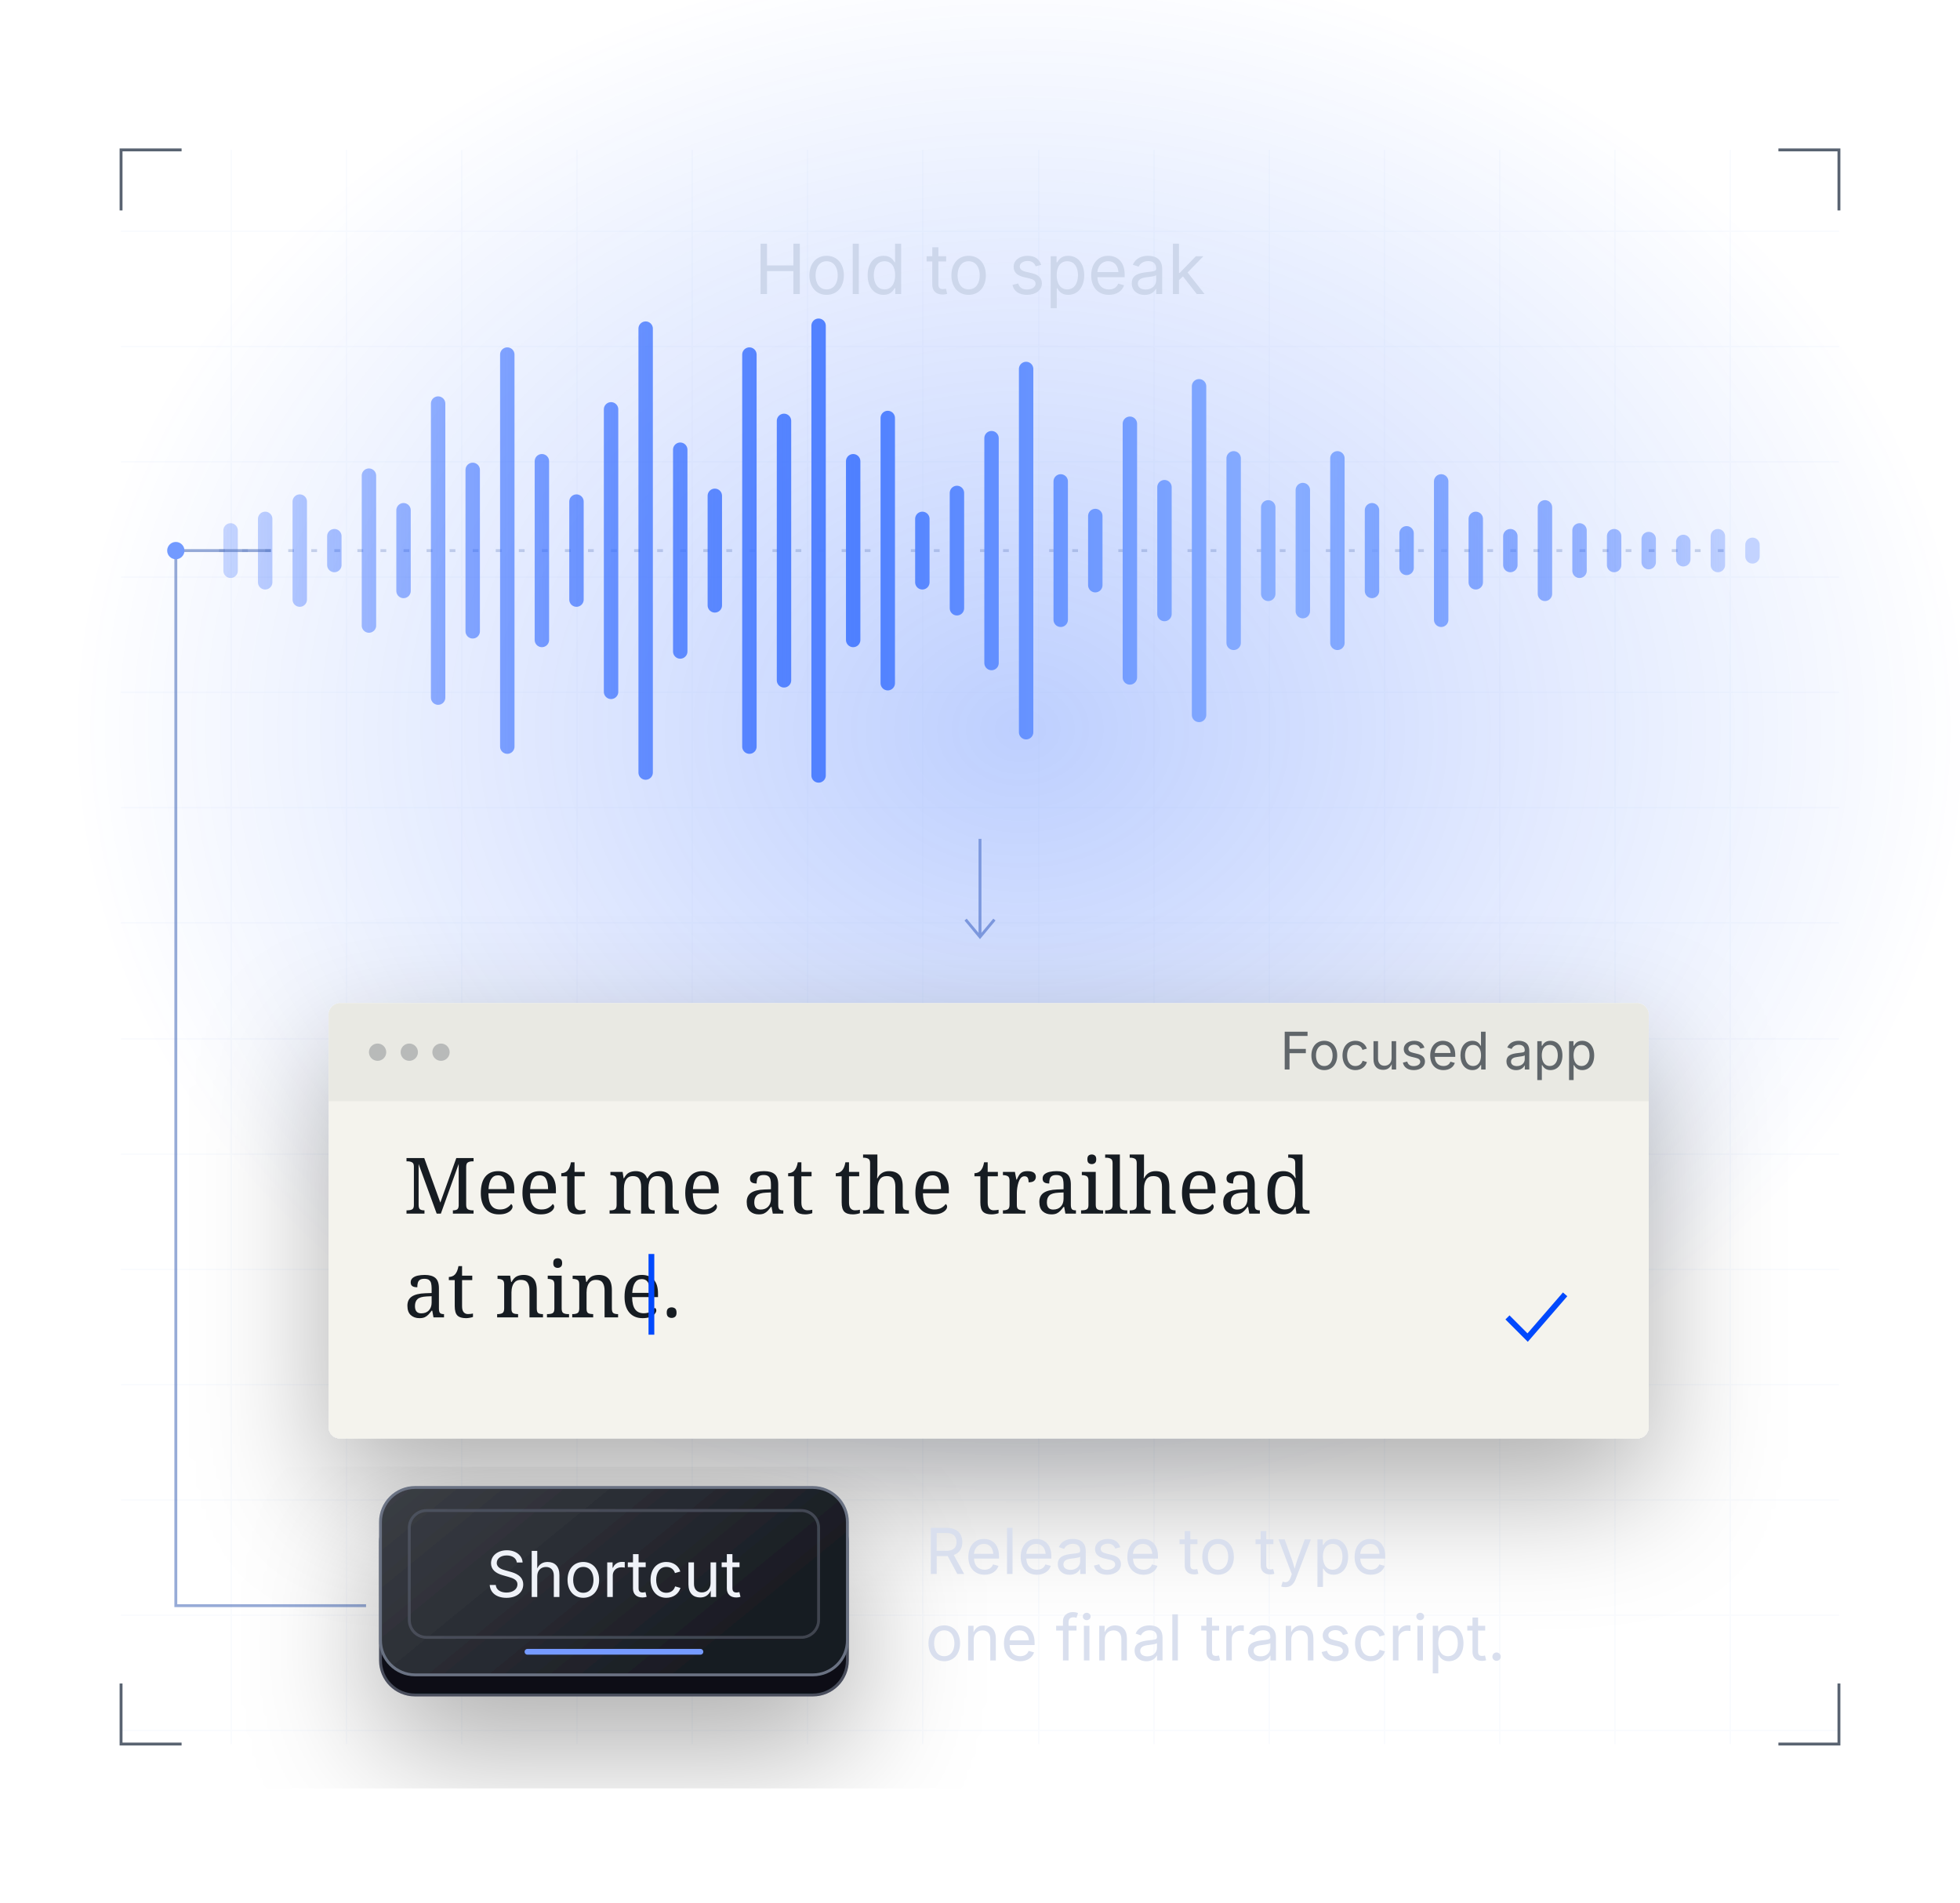
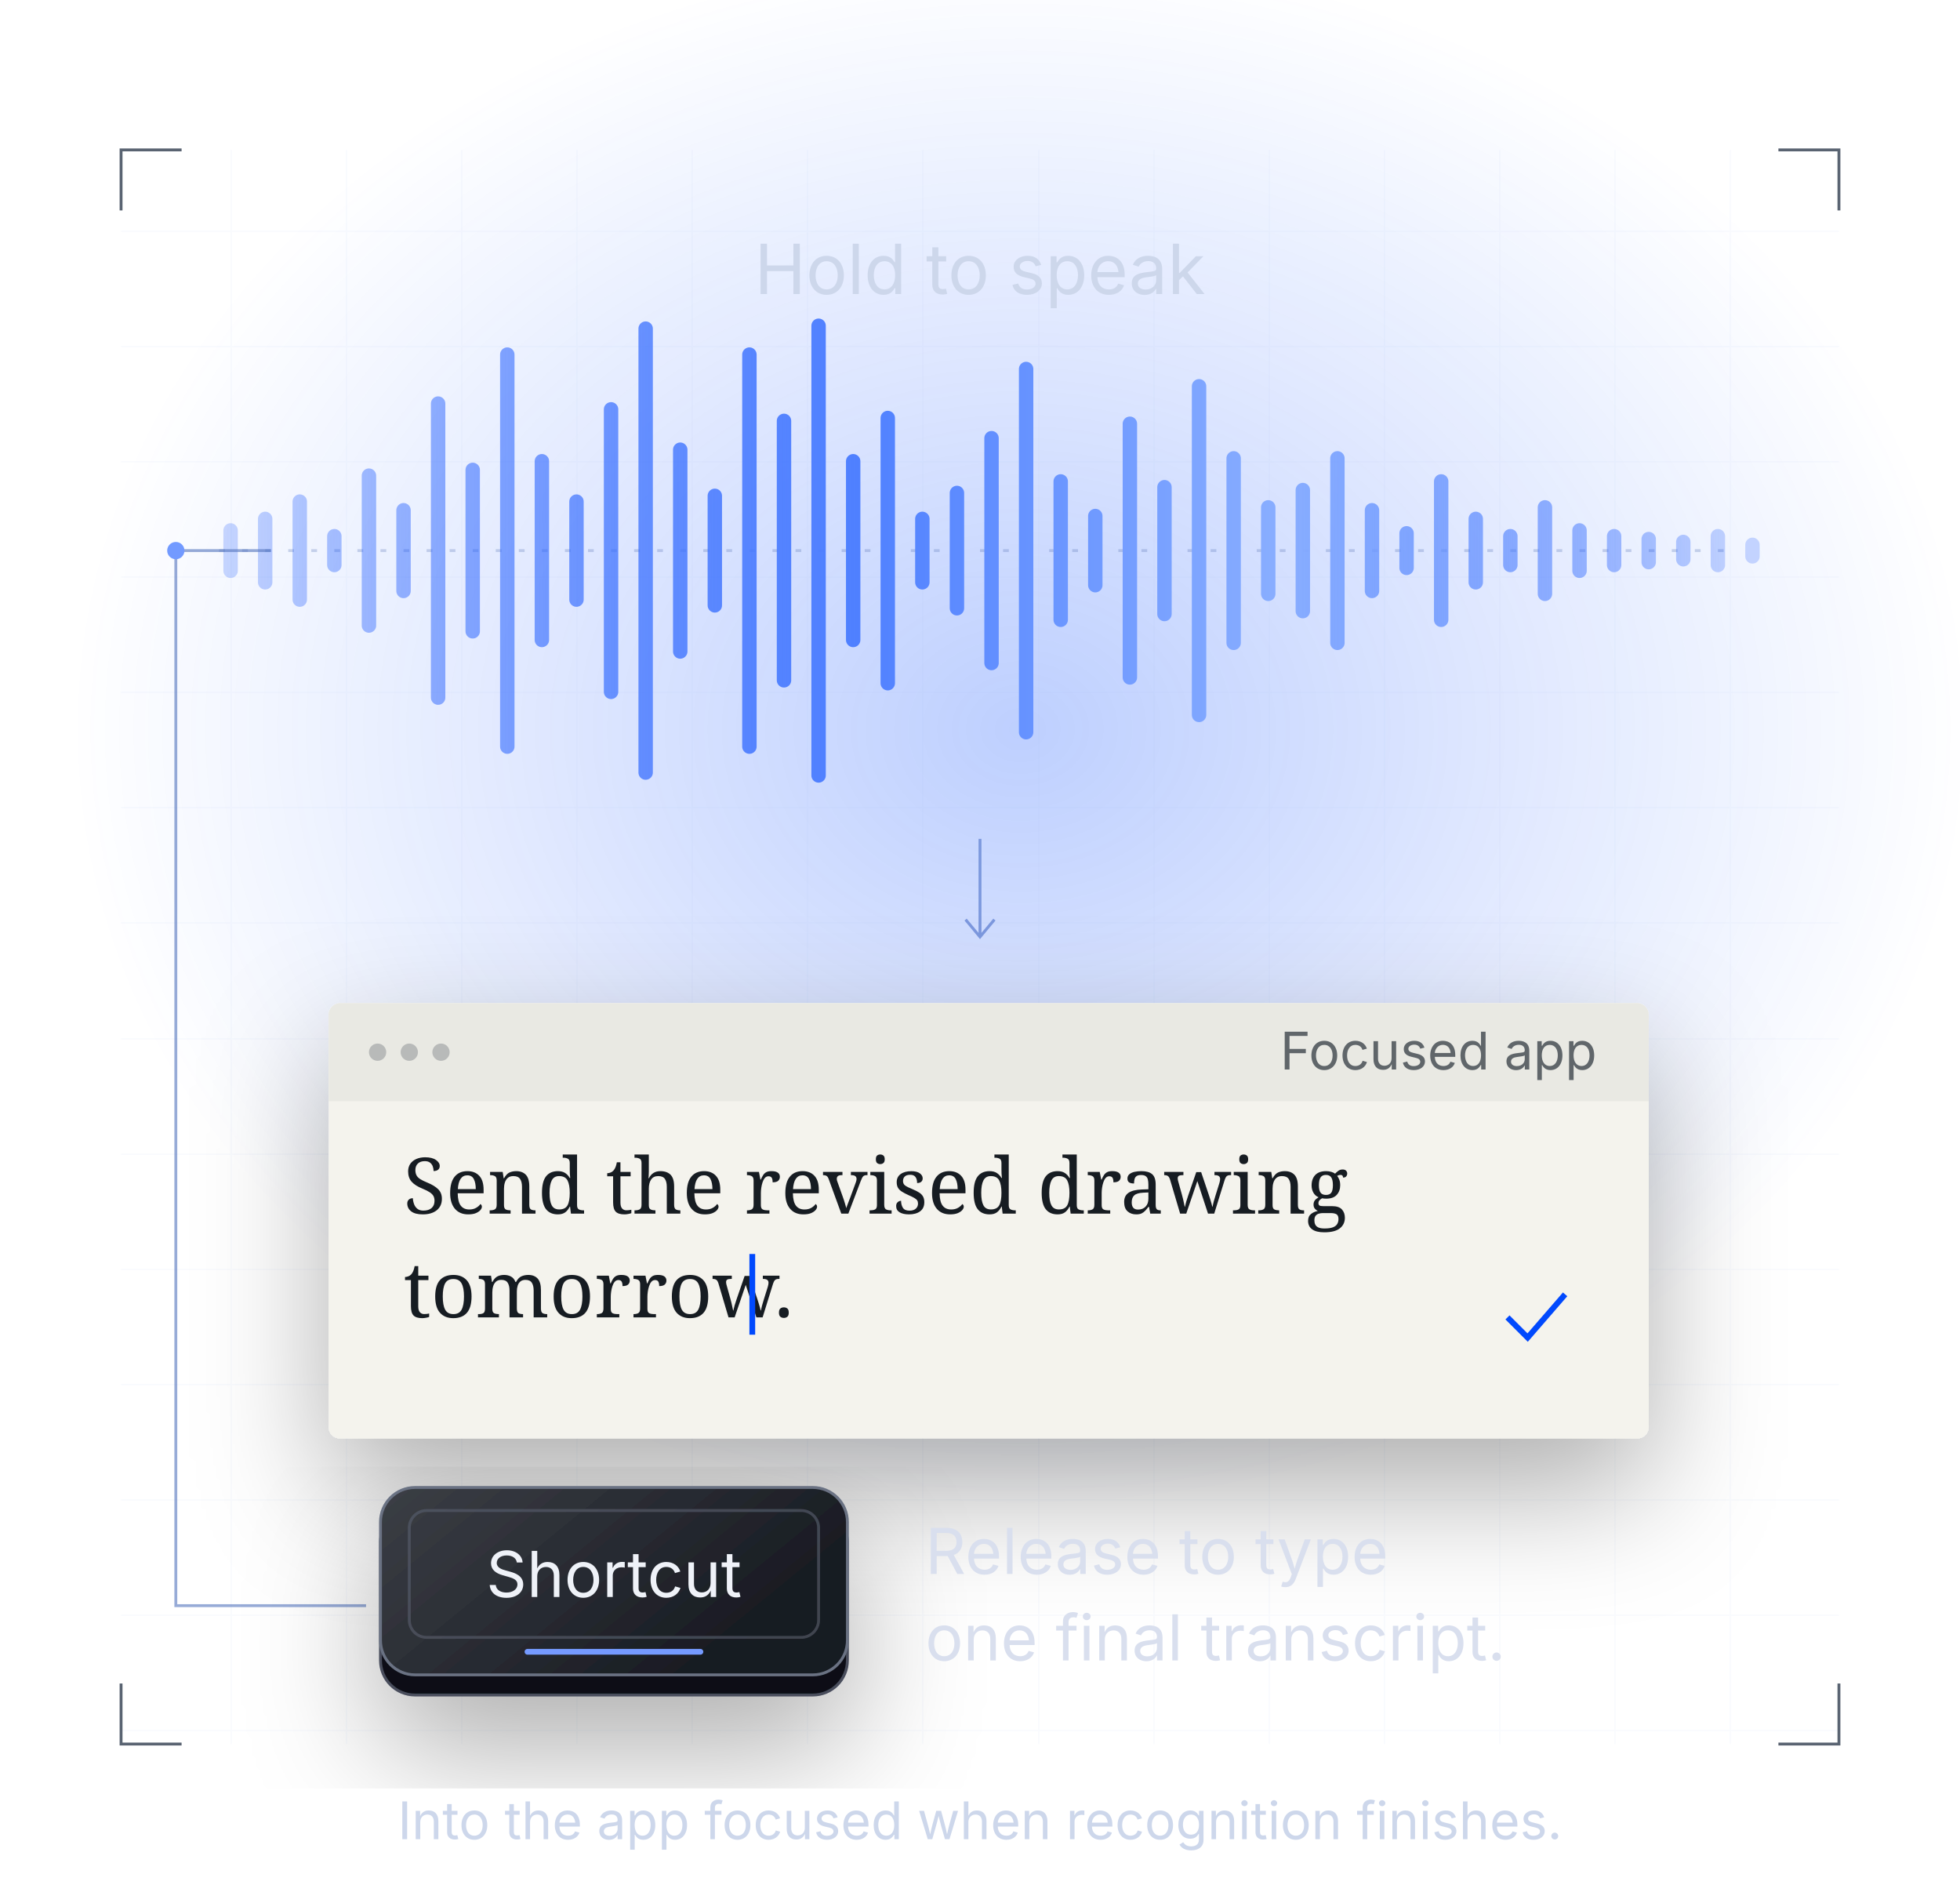
<svg xmlns="http://www.w3.org/2000/svg" width="680" height="660" viewBox="0 0 680 660" fill="none">
  <defs>
    <linearGradient id="wave" x1="76" y1="180" x2="602" y2="180" gradientUnits="userSpaceOnUse">
      <stop stop-color="#0548FD" stop-opacity="0.2" />
      <stop offset=".42" stop-color="#4F80FF" />
      <stop offset=".7" stop-color="#89AEFF" />
      <stop offset="1" stop-color="#0548FD" stop-opacity="0.2" />
    </linearGradient>
    <linearGradient id="key" x1="158" y1="463" x2="251" y2="577" gradientUnits="userSpaceOnUse">
      <stop stop-color="#43464D" />
      <stop offset="1" stop-color="#171A21" />
    </linearGradient>
    <radialGradient id="halo">
      <stop stop-color="#0548FD" stop-opacity=".26" />
      <stop offset="1" stop-color="#0548FD" stop-opacity="0" />
    </radialGradient>
    <pattern id="grid" width="40" height="40" patternUnits="userSpaceOnUse">
      <path d="M40 0H0V40" stroke="#A2B8F5" stroke-opacity=".06" />
    </pattern>
    <filter id="shadow" x="-30%" y="-35%" width="160%" height="180%">
      <feDropShadow dx="0" dy="18" stdDeviation="22" flood-color="#000" flood-opacity=".32" />
    </filter>
  </defs>
  <ellipse cx="354" cy="253" rx="327" ry="270" fill="url(#halo)" />
  <path d="M42 52H638V605H42z" fill="url(#grid)" />
  <g stroke="#596371" stroke-width="1">
    <path d="M42 73V52h21m554 0h21v21M42 584v21h21m554 0h21v-21" />
  </g>
  <text x="340" y="102" text-anchor="middle" fill="#CDD7EB" font-family="Inter, sans-serif" font-size="24">Hold to speak</text>
  <path d="M76 191H604" stroke="#5D78B7" stroke-opacity=".3" stroke-dasharray="2 6" />
  <g stroke="url(#wave)" stroke-width="5" stroke-linecap="round">
    <path d="M80 184v14m12-18v22m12-28v34m12-22v10m12-31v52m12-40v28m12-65v102m12-79v56m12-96v136m12-99v62m12-48v34m12-66v98m12-126v154m12-112v70m12-54v38m12-87v136m12-113v90m12-123v156m12-109v62m12-77v92m12-57v22m12-31v40m12-59v78m12-102v126m12-87v48m12-36v24m12-56v88m12-66v44m12-79v114m12-89v64m12-47v30m12-36v42m12-53v64m12-46v28m12-20v12m12-30v48m12-35v22m12-16v10m12-20v30m12-22v14m12-12v10m12-9v8m12-7v6m12-8v10m12-7v4" />
  </g>
  <path d="M340 291v34m-5-6 5 6 5-6" stroke="#7C98DE" />
  <g filter="url(#shadow)">
    <rect x="114" y="348" width="458" height="151" rx="4" fill="#F4F3ED" />
    <path d="M114 352a4 4 0 0 1 4-4h450a4 4 0 0 1 4 4v30H114z" fill="#E9E9E3" />
    <circle cx="131" cy="365" r="3" fill="#B8BAB9" />
    <circle cx="142" cy="365" r="3" fill="#B8BAB9" />
    <circle cx="153" cy="365" r="3" fill="#B8BAB9" />
    <text x="554" y="371" text-anchor="end" fill="#60666B" font-family="Inter, sans-serif" font-size="18">Focused app</text>
-     <text x="140" y="421" fill="#191C22" font-family="Georgia, serif" font-size="27">Meet me at the trailhead</text>
-     <text x="140" y="457" fill="#191C22" font-family="Georgia, serif" font-size="27">at nine.</text>
-     <path d="M226 435v28" stroke="#0548FD" stroke-width="2" />
+     <text x="140" y="421" fill="#191C22" font-family="Georgia, serif" font-size="27">Send the revised drawing</text>
+     <text x="140" y="457" fill="#191C22" font-family="Georgia, serif" font-size="27">tomorrow.</text>
+     <path d="M261 435v28" stroke="#0548FD" stroke-width="2" />
    <path d="M523 457l7 7 13-15" stroke="#0548FD" stroke-width="2" />
  </g>
  <path d="M94 191H61v366h66" stroke="#5273BC" stroke-opacity=".6" />
  <circle cx="61" cy="191" r="3" fill="#729AFF" />
  <g filter="url(#shadow)">
    <rect x="132" y="523" width="162" height="65" rx="12" fill="#0D1017" stroke="#484E5C" />
    <rect x="132" y="516" width="162" height="65" rx="12" fill="url(#key)" stroke="#6A7283" />
    <rect x="142" y="524" width="142" height="44" rx="6" stroke="#5A6170" stroke-opacity=".6" />
    <text x="213" y="554" text-anchor="middle" fill="#EFF2F8" font-family="Inter, sans-serif" font-size="22">Shortcut</text>
    <path d="M183 573h60" stroke="#749AFF" stroke-width="2" stroke-linecap="round" />
  </g>
  <g fill="#D9DFEE" font-family="Inter, sans-serif" font-size="22">
    <text x="321" y="546">Release to type</text>
    <text x="321" y="576">one final transcript.</text>
  </g>
+   <text x="340" y="638" text-anchor="middle" fill="#CDD7EB" font-family="Inter, sans-serif" font-size="18">Into the app focused when recognition finishes.</text>
</svg>
